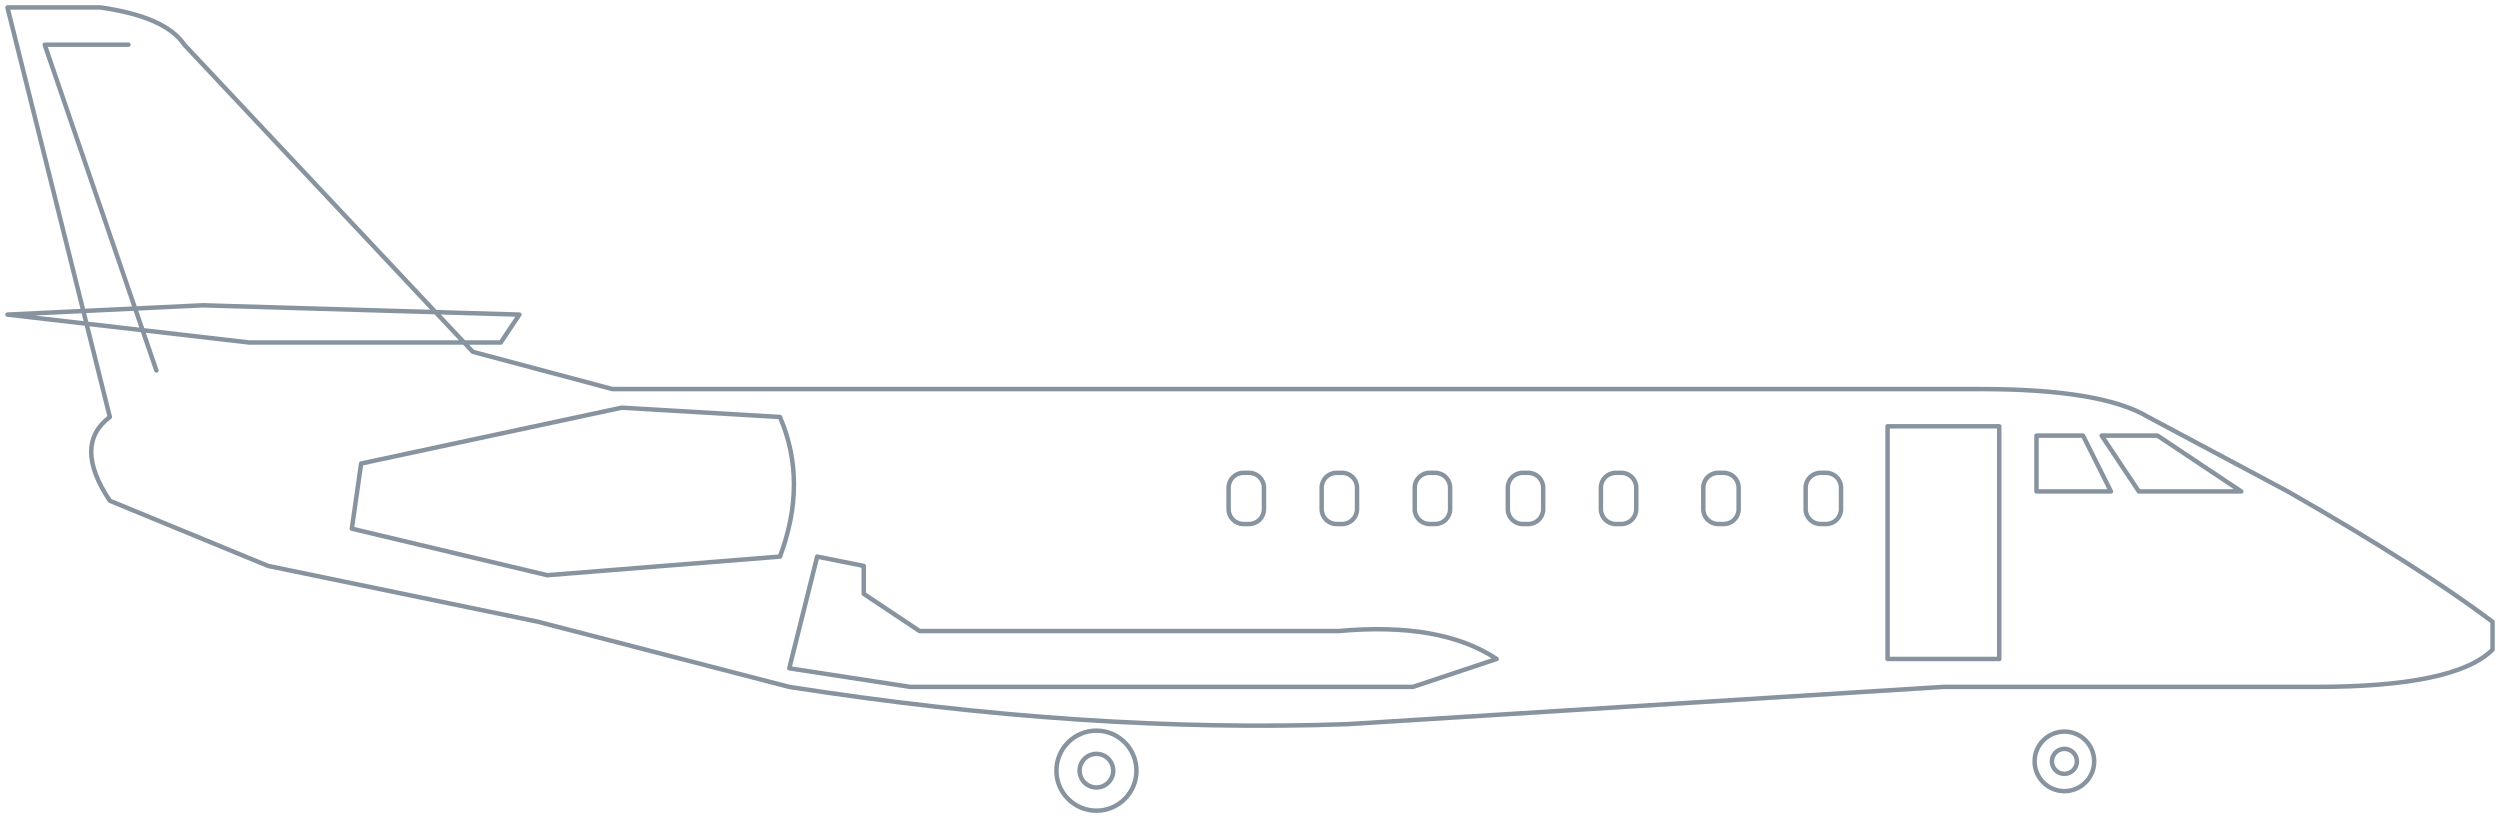
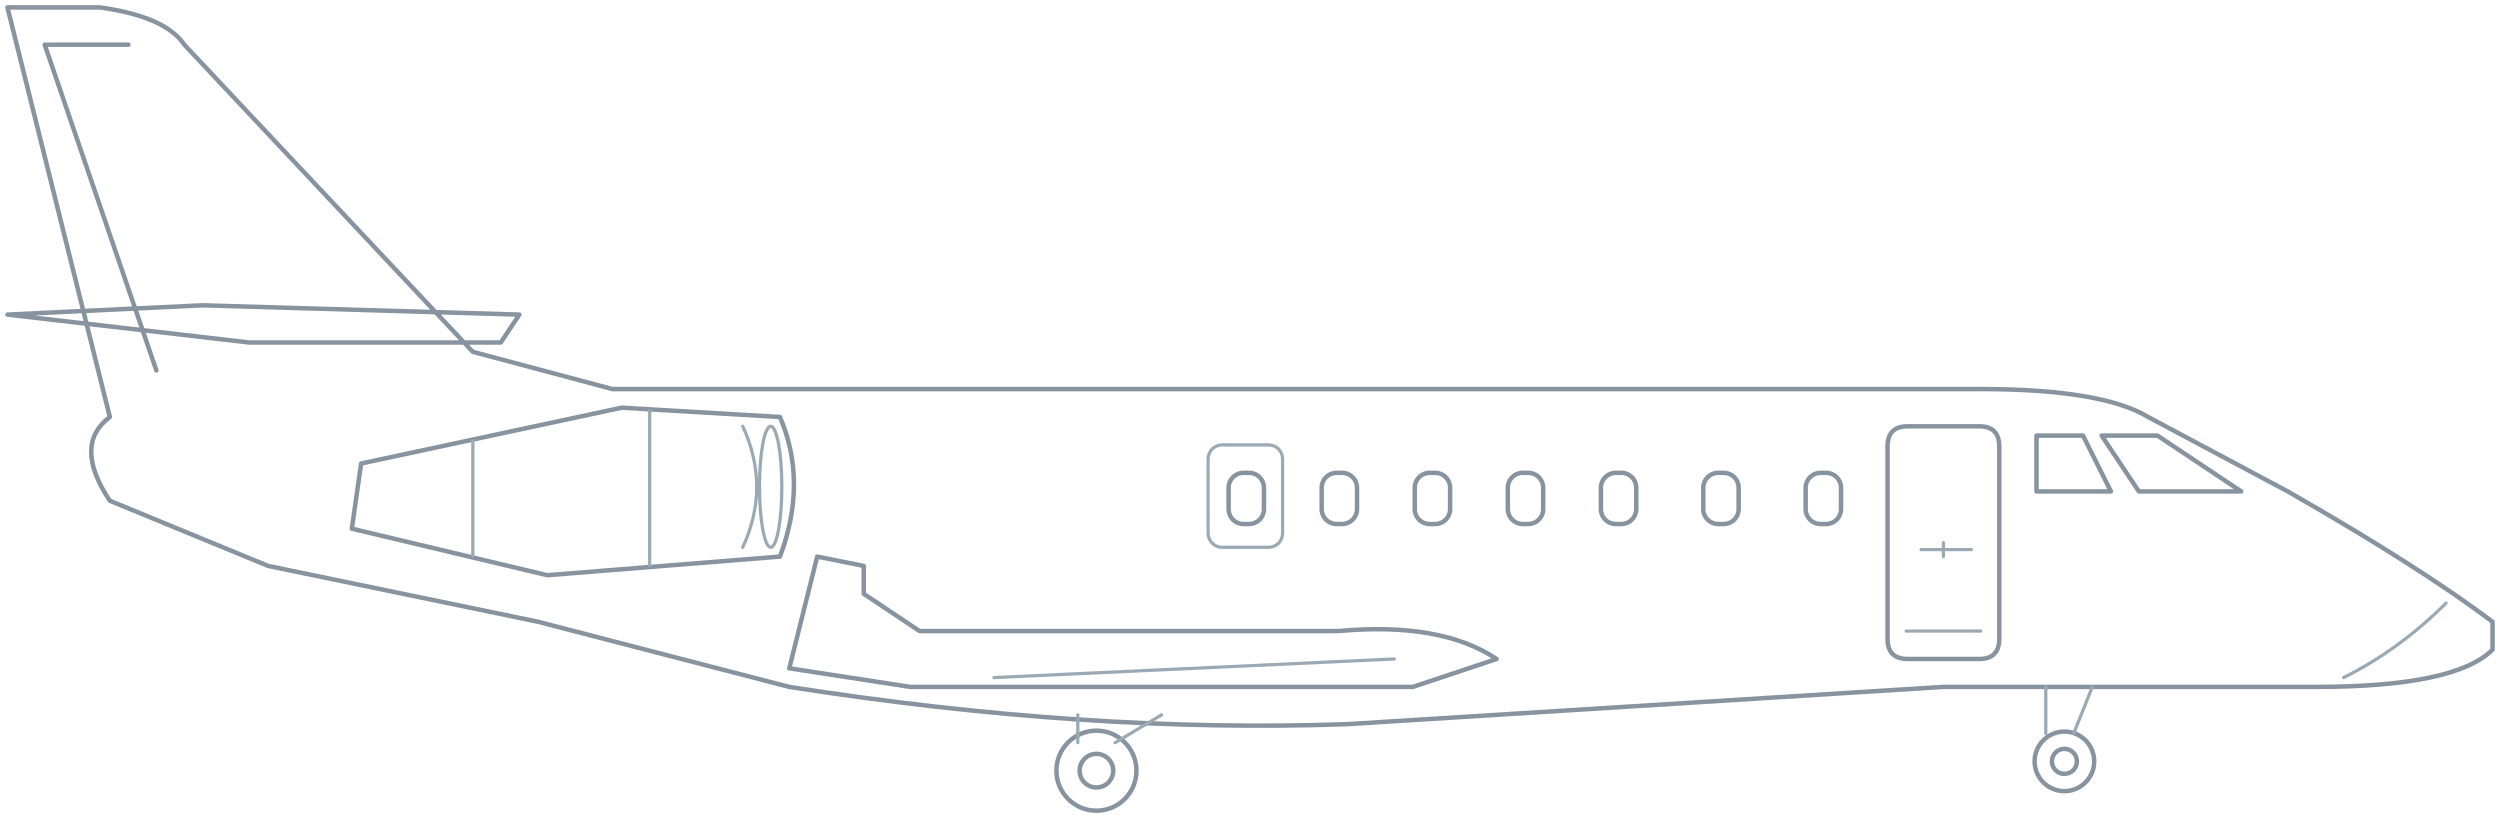
<svg xmlns="http://www.w3.org/2000/svg" viewBox="-3 -3 1006 329.221">
  <g transform="translate(1000 0) scale(-3.745318 3.745318) translate(-348 -764)" fill="none" stroke="#87949f" stroke-width="0.481" stroke-linecap="round" stroke-linejoin="round">
-     <path d="M348 830Q356 824 370 816L385 808Q390 805 403 805H550L565 801L596 768Q598 765 605 764H615L604 808Q608 811 604 817L587 824L558 830L531 837Q499 842 471 841L407 837H367Q352 837 348 833Z M602 768H611L599 803 M375 816L384 810H390L386 816Z M392 810H397V816H389Z M401 809H413V834H401Z M532 808Q529 815 532 823L557 825L578 820L577 813L549 807Z M560 797L594 796L615 797L589 800H562Z M455 834Q461 830 472 831H517L523 827V824L528 823L531 835L518 837H464Z" />
+     <path d="M348 830Q356 824 370 816L385 808Q390 805 403 805H550L565 801L596 768Q598 765 605 764H615L604 808Q608 811 604 817L587 824L558 830L531 837Q499 842 471 841L407 837H367Q352 837 348 833Z M602 768H611L599 803 M375 816L384 810H390L386 816Z M392 810H397V816H389Z M403.16 809H410.84Q413 809 413 811.16V831.84Q413 834 410.84 834H403.16Q401 834 401 831.84V811.16Q401 809 403.16 809Z M532 808Q529 815 532 823L557 825L578 820L577 813L549 807Z M560 797L594 796L615 797L589 800H562Z M455 834Q461 830 472 831H517L523 827V824L528 823L531 835L518 837H464Z" />
    <rect x="418" y="814" width="3.8" height="5.5" rx="1.596" />
    <rect x="429" y="814" width="3.8" height="5.5" rx="1.596" />
    <rect x="440" y="814" width="3.8" height="5.5" rx="1.596" />
    <rect x="450" y="814" width="3.8" height="5.5" rx="1.596" />
    <rect x="460" y="814" width="3.8" height="5.5" rx="1.596" />
    <rect x="470" y="814" width="3.8" height="5.5" rx="1.596" />
    <rect x="480" y="814" width="3.8" height="5.5" rx="1.596" />
    <circle cx="394" cy="845" r="3.2" />
    <circle cx="394" cy="845" r="1.344" />
    <circle cx="498" cy="846" r="4.3" />
    <circle cx="498" cy="846" r="1.806" />
+     <g id="photo-details" fill="none" stroke="#9aa9b4" stroke-width="0.347" stroke-linecap="round" stroke-linejoin="round">
+       <defs>
+         <clipPath id="engine-detail-clip">
+           <path d="M532 808Q529 815 532 823L557 825L578 820L577 813L549 807Z" />
+         </clipPath>
+       </defs>
+       <g id="engine-details" clip-path="url(#engine-detail-clip)">
+         <ellipse cx="533" cy="815.5" rx="1.2" ry="6.5" />
+         <path d="M536 809Q533 815.5 536 822" />
+         <path d="M546 807V826 M565 807V826" />
+       </g>
+       <g id="airframe-details">
+         <path d="M353 828Q358 833 364 836 M491 840L496 843 M500 840L500 843 M391 837L393 842 M396 837L396 842 M466 834L509 836" />
+       </g>
+       <g id="door-details">
+         <path d="M404 822.25h5.4 M407 821.5v1.5 M403 831h8" />
+       </g>
+       <rect x="478" y="811" width="8" height="11" rx="1.5" />
+     </g>
  </g>
</svg>
